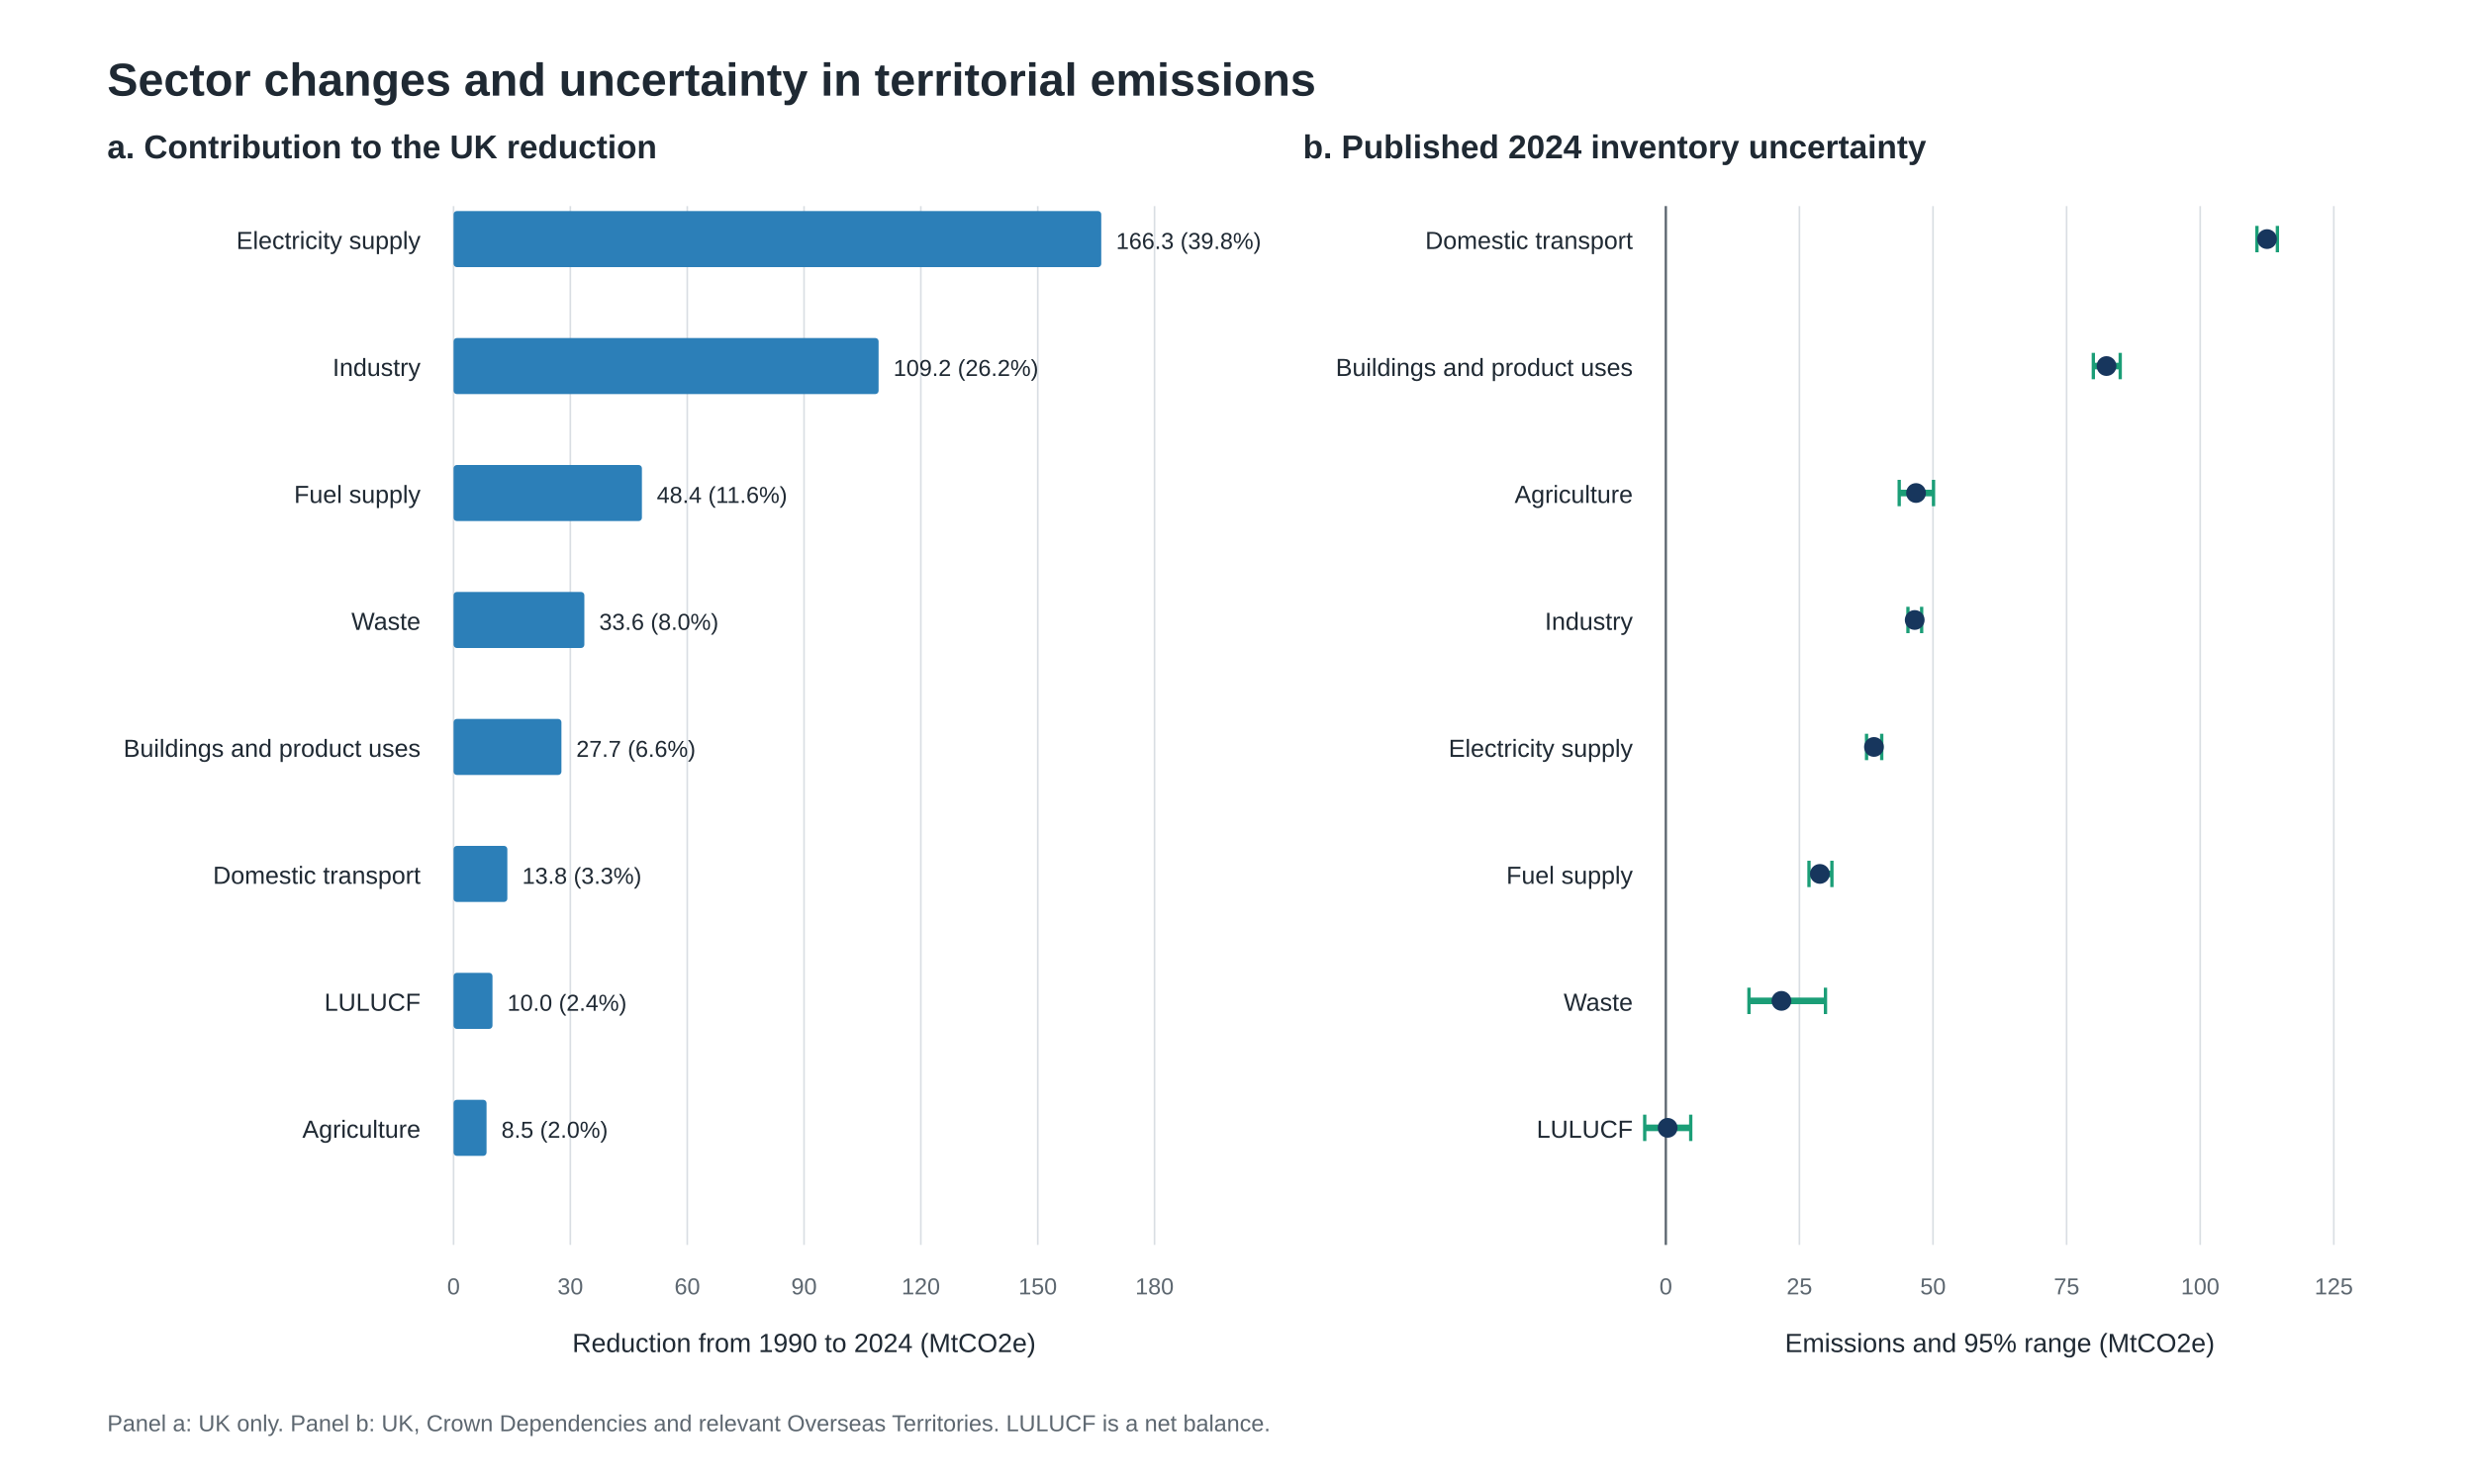
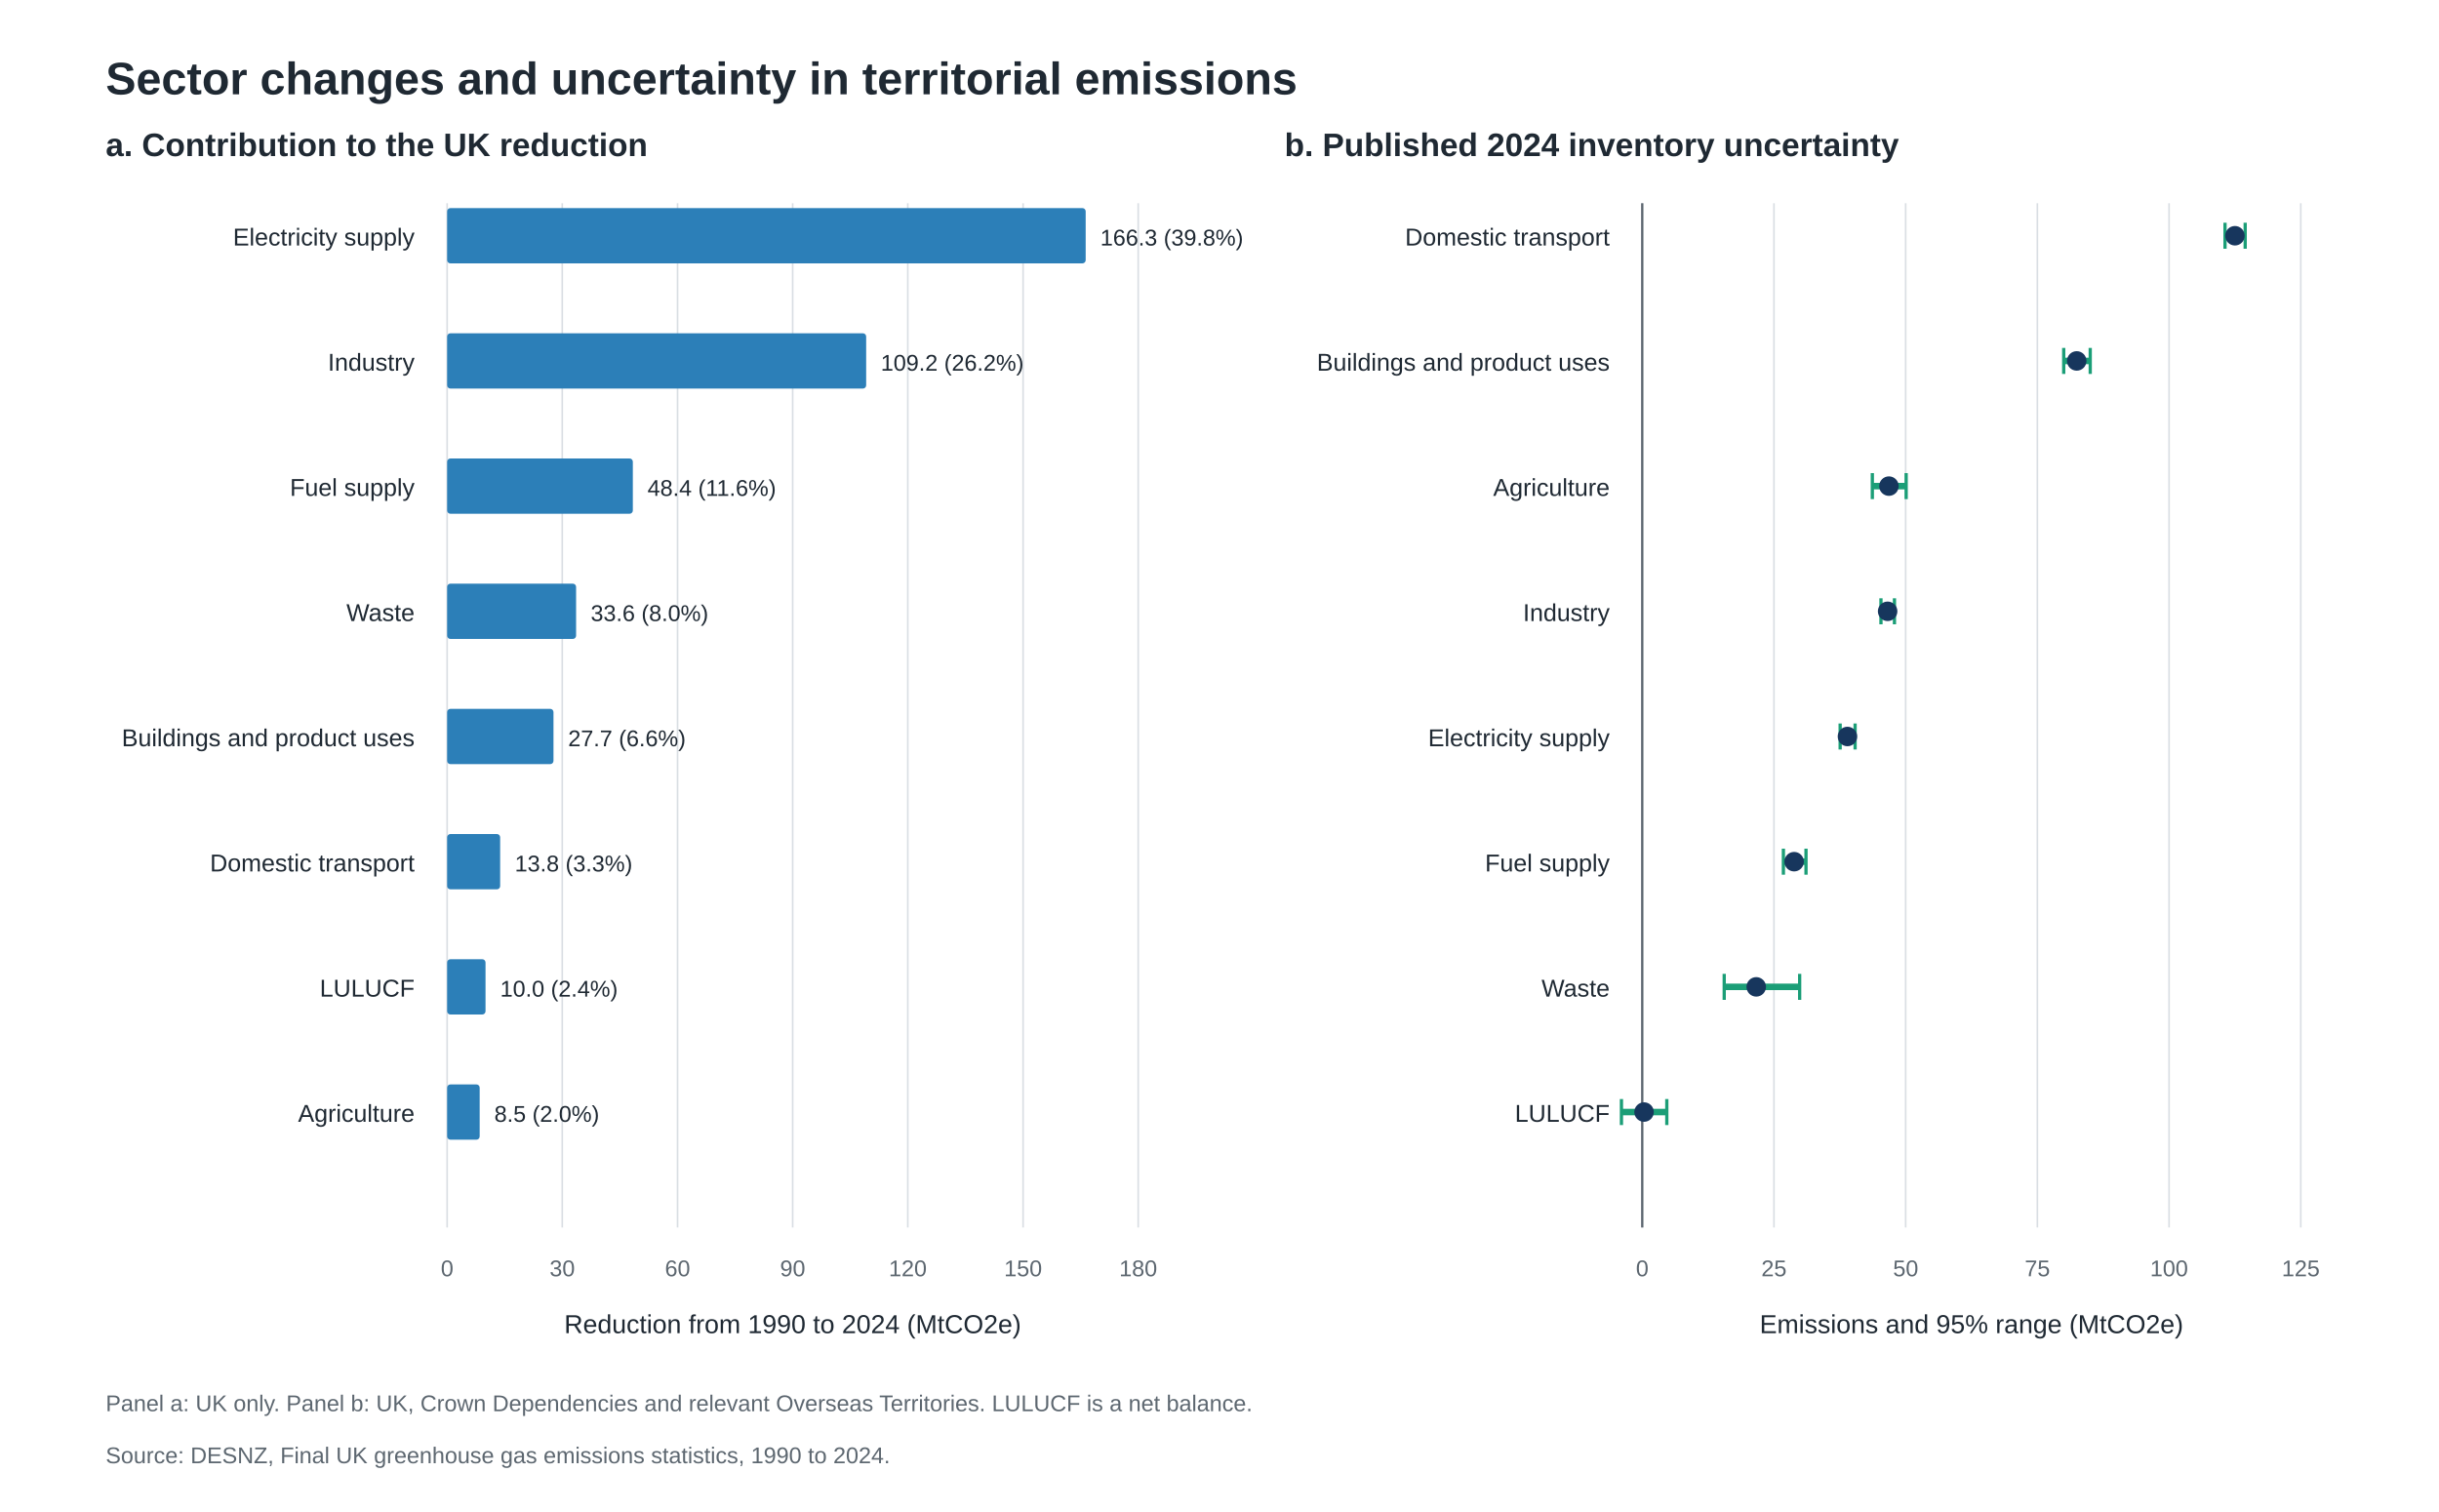
- <svg xmlns="http://www.w3.org/2000/svg" width="1500" height="900" viewBox="0 0 1500 900">
+ <svg xmlns="http://www.w3.org/2000/svg" width="1500" height="930" viewBox="0 0 1500 930">
  <rect width="100%" height="100%" fill="white" />
  <g font-family="Arial, Helvetica, sans-serif">
    <text x="65.0" y="58.0" font-size="28" text-anchor="start" font-weight="bold" fill="#1f2933">Sector changes and uncertainty in territorial emissions</text>
    <text x="65.0" y="96.0" font-size="20" text-anchor="start" font-weight="bold" fill="#1f2933">a. Contribution to the UK reduction</text>
    <text x="790.0" y="96.0" font-size="20" text-anchor="start" font-weight="bold" fill="#1f2933">b. Published 2024 inventory uncertainty</text>
    <line x1="275.0" y1="125.0" x2="275.0" y2="755.0" stroke="#d9dee3" stroke-width="1" />
    <text x="275.0" y="785.0" font-size="14" text-anchor="middle" font-weight="normal" fill="#5d6770">0</text>
    <line x1="345.8" y1="125.0" x2="345.8" y2="755.0" stroke="#d9dee3" stroke-width="1" />
    <text x="345.8" y="785.0" font-size="14" text-anchor="middle" font-weight="normal" fill="#5d6770">30</text>
    <line x1="416.7" y1="125.0" x2="416.7" y2="755.0" stroke="#d9dee3" stroke-width="1" />
    <text x="416.7" y="785.0" font-size="14" text-anchor="middle" font-weight="normal" fill="#5d6770">60</text>
    <line x1="487.5" y1="125.0" x2="487.5" y2="755.0" stroke="#d9dee3" stroke-width="1" />
    <text x="487.5" y="785.0" font-size="14" text-anchor="middle" font-weight="normal" fill="#5d6770">90</text>
    <line x1="558.3" y1="125.0" x2="558.3" y2="755.0" stroke="#d9dee3" stroke-width="1" />
    <text x="558.3" y="785.0" font-size="14" text-anchor="middle" font-weight="normal" fill="#5d6770">120</text>
    <line x1="629.2" y1="125.0" x2="629.2" y2="755.0" stroke="#d9dee3" stroke-width="1" />
    <text x="629.2" y="785.0" font-size="14" text-anchor="middle" font-weight="normal" fill="#5d6770">150</text>
    <line x1="700.0" y1="125.0" x2="700.0" y2="755.0" stroke="#d9dee3" stroke-width="1" />
    <text x="700.0" y="785.0" font-size="14" text-anchor="middle" font-weight="normal" fill="#5d6770">180</text>
    <text x="487.5" y="820.0" font-size="16" text-anchor="middle" font-weight="normal" fill="#1f2933">Reduction from 1990 to 2024 (MtCO2e)</text>
    <text x="255.0" y="151.0" font-size="15" text-anchor="end" font-weight="normal" fill="#1f2933">Electricity supply</text>
    <rect x="275" y="128" width="392.7" height="34" rx="2" fill="#2c7fb8" />
    <text x="676.7" y="151.0" font-size="14" text-anchor="start" font-weight="normal" fill="#1f2933">166.3 (39.8%)</text>
    <text x="255.0" y="228.0" font-size="15" text-anchor="end" font-weight="normal" fill="#1f2933">Industry</text>
    <rect x="275" y="205" width="257.7" height="34" rx="2" fill="#2c7fb8" />
    <text x="541.7" y="228.0" font-size="14" text-anchor="start" font-weight="normal" fill="#1f2933">109.2 (26.2%)</text>
    <text x="255.0" y="305.0" font-size="15" text-anchor="end" font-weight="normal" fill="#1f2933">Fuel supply</text>
    <rect x="275" y="282" width="114.2" height="34" rx="2" fill="#2c7fb8" />
    <text x="398.2" y="305.0" font-size="14" text-anchor="start" font-weight="normal" fill="#1f2933">48.4 (11.6%)</text>
    <text x="255.0" y="382.0" font-size="15" text-anchor="end" font-weight="normal" fill="#1f2933">Waste</text>
    <rect x="275" y="359" width="79.3" height="34" rx="2" fill="#2c7fb8" />
    <text x="363.3" y="382.0" font-size="14" text-anchor="start" font-weight="normal" fill="#1f2933">33.6 (8.0%)</text>
    <text x="255.0" y="459.0" font-size="15" text-anchor="end" font-weight="normal" fill="#1f2933">Buildings and product uses</text>
    <rect x="275" y="436" width="65.4" height="34" rx="2" fill="#2c7fb8" />
    <text x="349.4" y="459.0" font-size="14" text-anchor="start" font-weight="normal" fill="#1f2933">27.7 (6.6%)</text>
    <text x="255.0" y="536.0" font-size="15" text-anchor="end" font-weight="normal" fill="#1f2933">Domestic transport</text>
    <rect x="275" y="513" width="32.6" height="34" rx="2" fill="#2c7fb8" />
    <text x="316.6" y="536.0" font-size="14" text-anchor="start" font-weight="normal" fill="#1f2933">13.8 (3.3%)</text>
    <text x="255.0" y="613.0" font-size="15" text-anchor="end" font-weight="normal" fill="#1f2933">LULUCF</text>
    <rect x="275" y="590" width="23.6" height="34" rx="2" fill="#2c7fb8" />
    <text x="307.6" y="613.0" font-size="14" text-anchor="start" font-weight="normal" fill="#1f2933">10.0 (2.4%)</text>
    <text x="255.0" y="690.0" font-size="15" text-anchor="end" font-weight="normal" fill="#1f2933">Agriculture</text>
    <rect x="275" y="667" width="20.0" height="34" rx="2" fill="#2c7fb8" />
    <text x="304.0" y="690.0" font-size="14" text-anchor="start" font-weight="normal" fill="#1f2933">8.5 (2.0%)</text>
    <line x1="1010.0" y1="125.0" x2="1010.0" y2="755.0" stroke="#d9dee3" stroke-width="1" />
    <text x="1010.0" y="785.0" font-size="14" text-anchor="middle" font-weight="normal" fill="#5d6770">0</text>
    <line x1="1091.0" y1="125.0" x2="1091.0" y2="755.0" stroke="#d9dee3" stroke-width="1" />
    <text x="1091.0" y="785.0" font-size="14" text-anchor="middle" font-weight="normal" fill="#5d6770">25</text>
    <line x1="1172.0" y1="125.0" x2="1172.0" y2="755.0" stroke="#d9dee3" stroke-width="1" />
    <text x="1172.0" y="785.0" font-size="14" text-anchor="middle" font-weight="normal" fill="#5d6770">50</text>
    <line x1="1253.0" y1="125.0" x2="1253.0" y2="755.0" stroke="#d9dee3" stroke-width="1" />
    <text x="1253.0" y="785.0" font-size="14" text-anchor="middle" font-weight="normal" fill="#5d6770">75</text>
    <line x1="1334.0" y1="125.0" x2="1334.0" y2="755.0" stroke="#d9dee3" stroke-width="1" />
    <text x="1334.0" y="785.0" font-size="14" text-anchor="middle" font-weight="normal" fill="#5d6770">100</text>
    <line x1="1415.0" y1="125.0" x2="1415.0" y2="755.0" stroke="#d9dee3" stroke-width="1" />
    <text x="1415.0" y="785.0" font-size="14" text-anchor="middle" font-weight="normal" fill="#5d6770">125</text>
    <line x1="1010.0" y1="125.0" x2="1010.0" y2="755.0" stroke="#5d6770" stroke-width="1.4" />
    <text x="1212.5" y="820.0" font-size="16" text-anchor="middle" font-weight="normal" fill="#1f2933">Emissions and 95% range (MtCO2e)</text>
    <text x="990.0" y="151.0" font-size="15" text-anchor="end" font-weight="normal" fill="#1f2933">Domestic transport</text>
    <line x1="1368.4" y1="145.0" x2="1380.8" y2="145.0" stroke="#1b9e77" stroke-width="4" />
    <line x1="1368.4" y1="137.0" x2="1368.4" y2="153.0" stroke="#1b9e77" stroke-width="2" />
    <line x1="1380.8" y1="137.0" x2="1380.8" y2="153.0" stroke="#1b9e77" stroke-width="2" />
    <circle cx="1374.5" cy="145.0" r="6" fill="#17365d" />
    <text x="990.0" y="228.0" font-size="15" text-anchor="end" font-weight="normal" fill="#1f2933">Buildings and product uses</text>
    <line x1="1269.2" y1="222.0" x2="1285.5" y2="222.0" stroke="#1b9e77" stroke-width="4" />
    <line x1="1269.2" y1="214.0" x2="1269.2" y2="230.0" stroke="#1b9e77" stroke-width="2" />
    <line x1="1285.5" y1="214.0" x2="1285.5" y2="230.0" stroke="#1b9e77" stroke-width="2" />
    <circle cx="1277.2" cy="222.0" r="6" fill="#17365d" />
    <text x="990.0" y="305.0" font-size="15" text-anchor="end" font-weight="normal" fill="#1f2933">Agriculture</text>
    <line x1="1151.5" y1="299.0" x2="1172.3" y2="299.0" stroke="#1b9e77" stroke-width="4" />
    <line x1="1151.5" y1="291.0" x2="1151.5" y2="307.0" stroke="#1b9e77" stroke-width="2" />
    <line x1="1172.3" y1="291.0" x2="1172.3" y2="307.0" stroke="#1b9e77" stroke-width="2" />
    <circle cx="1161.7" cy="299.0" r="6" fill="#17365d" />
    <text x="990.0" y="382.0" font-size="15" text-anchor="end" font-weight="normal" fill="#1f2933">Industry</text>
    <line x1="1156.8" y1="376.0" x2="1165.1" y2="376.0" stroke="#1b9e77" stroke-width="4" />
    <line x1="1156.8" y1="368.0" x2="1156.8" y2="384.0" stroke="#1b9e77" stroke-width="2" />
    <line x1="1165.1" y1="368.0" x2="1165.1" y2="384.0" stroke="#1b9e77" stroke-width="2" />
    <circle cx="1160.9" cy="376.0" r="6" fill="#17365d" />
    <text x="990.0" y="459.0" font-size="15" text-anchor="end" font-weight="normal" fill="#1f2933">Electricity supply</text>
    <line x1="1131.7" y1="453.0" x2="1140.9" y2="453.0" stroke="#1b9e77" stroke-width="4" />
    <line x1="1131.7" y1="445.0" x2="1131.7" y2="461.0" stroke="#1b9e77" stroke-width="2" />
    <line x1="1140.9" y1="445.0" x2="1140.9" y2="461.0" stroke="#1b9e77" stroke-width="2" />
    <circle cx="1136.2" cy="453.0" r="6" fill="#17365d" />
    <text x="990.0" y="536.0" font-size="15" text-anchor="end" font-weight="normal" fill="#1f2933">Fuel supply</text>
    <line x1="1096.8" y1="530.0" x2="1110.7" y2="530.0" stroke="#1b9e77" stroke-width="4" />
    <line x1="1096.8" y1="522.0" x2="1096.8" y2="538.0" stroke="#1b9e77" stroke-width="2" />
    <line x1="1110.7" y1="522.0" x2="1110.7" y2="538.0" stroke="#1b9e77" stroke-width="2" />
    <circle cx="1103.4" cy="530.0" r="6" fill="#17365d" />
    <text x="990.0" y="613.0" font-size="15" text-anchor="end" font-weight="normal" fill="#1f2933">Waste</text>
    <line x1="1060.4" y1="607.0" x2="1106.8" y2="607.0" stroke="#1b9e77" stroke-width="4" />
    <line x1="1060.4" y1="599.0" x2="1060.4" y2="615.0" stroke="#1b9e77" stroke-width="2" />
    <line x1="1106.8" y1="599.0" x2="1106.8" y2="615.0" stroke="#1b9e77" stroke-width="2" />
    <circle cx="1080.1" cy="607.0" r="6" fill="#17365d" />
    <text x="990.0" y="690.0" font-size="15" text-anchor="end" font-weight="normal" fill="#1f2933">LULUCF</text>
    <line x1="997.2" y1="684.0" x2="1025.1" y2="684.0" stroke="#1b9e77" stroke-width="4" />
    <line x1="997.2" y1="676.0" x2="997.2" y2="692.0" stroke="#1b9e77" stroke-width="2" />
    <line x1="1025.1" y1="676.0" x2="1025.1" y2="692.0" stroke="#1b9e77" stroke-width="2" />
    <circle cx="1011.1" cy="684.0" r="6" fill="#17365d" />
    <text x="65.0" y="868.0" font-size="14" text-anchor="start" font-weight="normal" fill="#5d6770">Panel a: UK only. Panel b: UK, Crown Dependencies and relevant Overseas Territories. LULUCF is a net balance.</text>
+     <text x="65.0" y="900.0" font-size="14" text-anchor="start" font-weight="normal" fill="#5d6770">Source: DESNZ, Final UK greenhouse gas emissions statistics, 1990 to 2024.</text>
  </g>
</svg>
